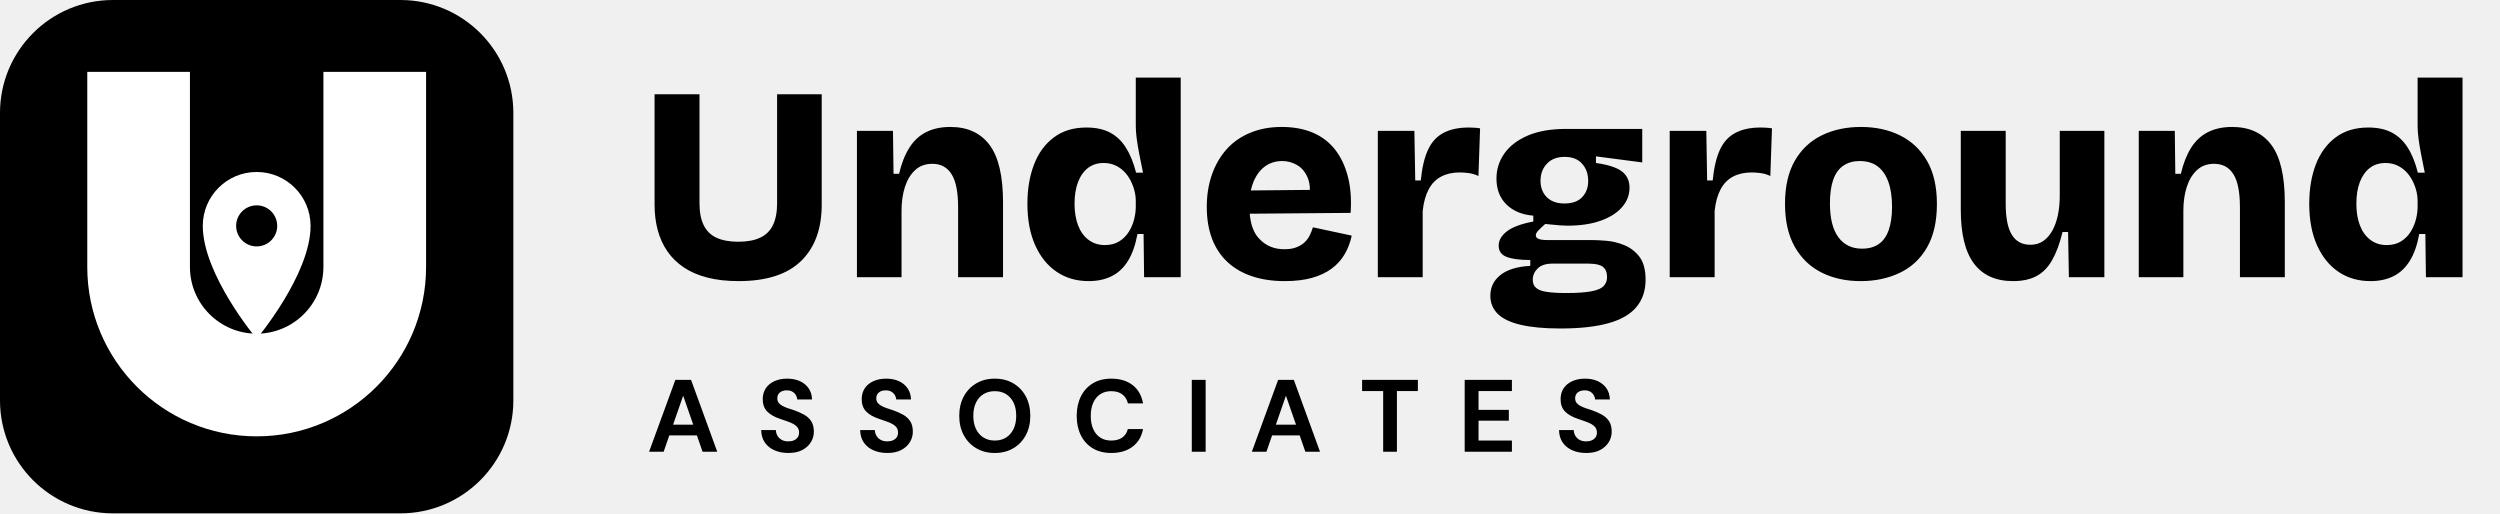
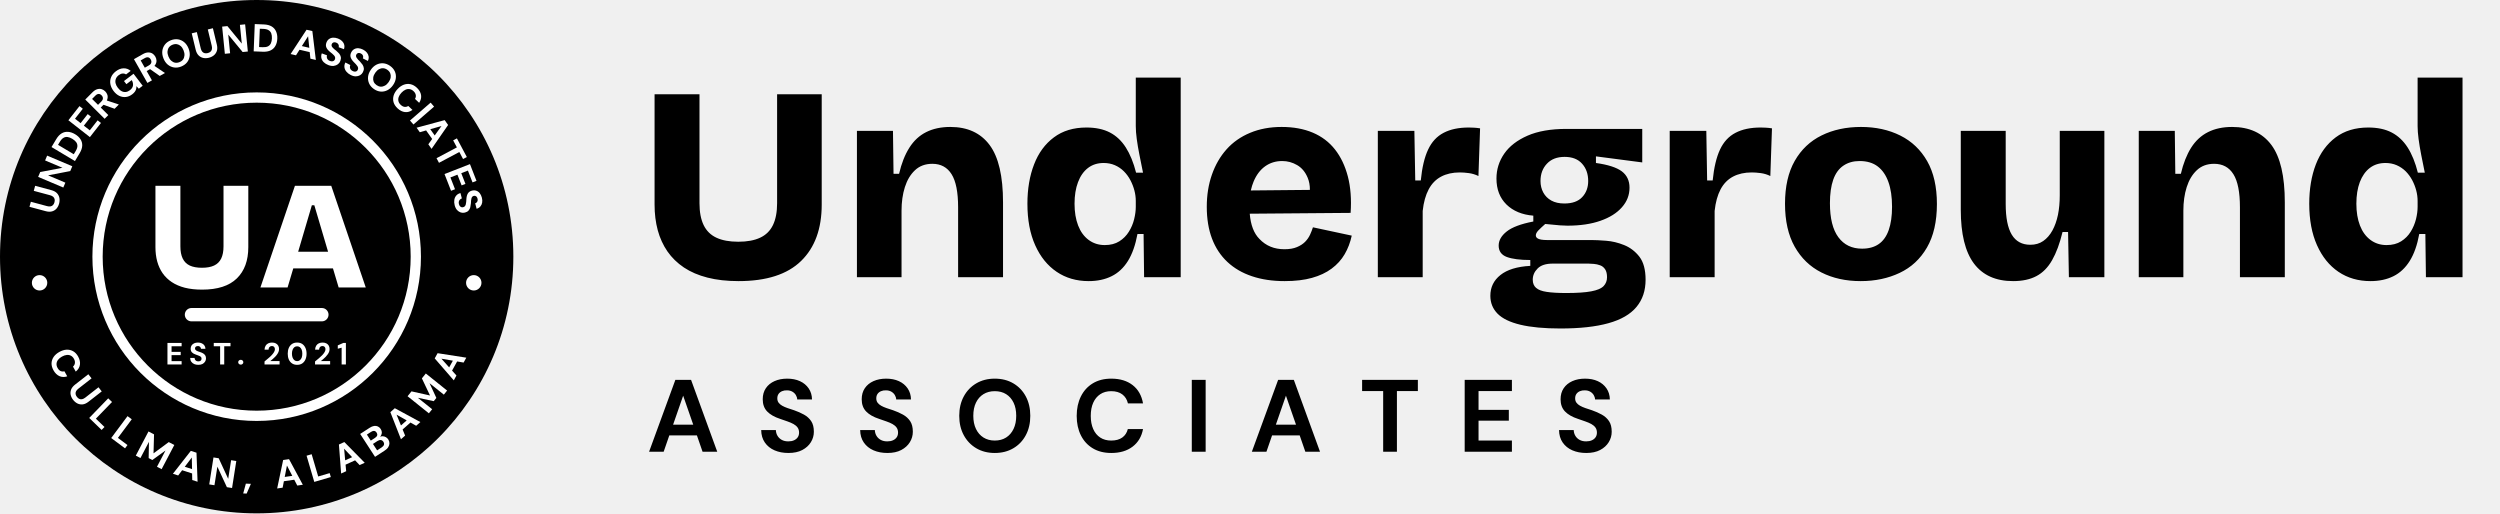
<svg xmlns="http://www.w3.org/2000/svg" viewBox="0 0 487.0 100" width="487" height="100" role="img" aria-label="Underground Associates">
-   <rect width="100" height="100" rx="22" fill="#000000" />
-   <path d="M17 14 H37 V52 A13 13 0 0 0 63 52 V14 H83 V52 A33 33 0 0 1 17 52 Z" fill="#ffffff" />
-   <path d="M50 66 C50 66 39.5 53.5 39.5 44 A10.5 10.5 0 1 1 60.5 44 C60.5 53.5 50 66 50 66 Z" fill="#ffffff" />
-   <circle cx="50" cy="44" r="4" fill="#000000" />
+   <g>
+     <circle cx="50" cy="50" r="50" fill="#000000" />
+     <circle cx="50" cy="50" r="31" fill="none" stroke="#ffffff" stroke-width="2" />
+     <g fill="#ffffff">
+       <path transform="translate(50 50) rotate(-74.94) translate(0 -39.94)" d="M-0.02 0.09L-0.02 0.09Q-0.60 0.09-1.08-0.14Q-1.56-0.38-1.84-0.85Q-2.12-1.32-2.12-2.05L-2.12-2.05L-2.12-5.32L-1.10-5.32L-1.10-2.04Q-1.10-1.65-0.97-1.38Q-0.84-1.11-0.59-0.98Q-0.35-0.85-0.00-0.85L-0.00-0.85Q0.35-0.85 0.59-0.98Q0.84-1.11 0.97-1.38Q1.10-1.65 1.10-2.04L1.10-2.04L1.10-5.32L2.12-5.32L2.12-2.05Q2.12-1.32 1.84-0.85Q1.55-0.38 1.06-0.14Q0.57 0.09-0.02 0.09Z" />
+       <path transform="translate(50 50) rotate(-67.10) translate(0 -39.94)" d="M-1.22 0L-2.25 0L-2.25-5.32L-1.22-5.32L1.23-1.65L1.23-5.32L2.25-5.32L2.25 0L1.23 0L-1.22-3.66L-1.22 0Z" />
+       <path transform="translate(50 50) rotate(-59.15) translate(0 -39.94)" d="M-0.38 0L-2.16 0L-2.16-5.32L-0.38-5.32Q0.54-5.32 1.15-4.99Q1.75-4.66 2.04-4.06Q2.34-3.47 2.34-2.66L2.34-2.66Q2.34-1.85 2.04-1.26Q1.75-0.66 1.15-0.33Q0.55 0-0.38 0L-0.38 0ZM-1.14-4.45L-1.14-0.88L-0.44-0.88Q0.22-0.88 0.59-1.09Q0.97-1.31 1.13-1.71Q1.29-2.11 1.29-2.66L1.29-2.66Q1.29-3.22 1.13-3.62Q0.97-4.02 0.59-4.23Q0.22-4.45-0.44-4.45L-0.44-4.45L-1.14-4.45Z" />
+       <path transform="translate(50 50) rotate(-51.94) translate(0 -39.94)" d="M1.81 0L-1.69 0L-1.69-5.32L1.81-5.32L1.81-4.49L-0.66-4.49L-0.66-3.10L1.58-3.10L1.58-2.30L-0.66-2.30L-0.66-0.83L1.81-0.83L1.81 0Z" />
+       <path transform="translate(50 50) rotate(-45.12) translate(0 -39.94)" d="M-0.85 0L-1.87 0L-1.87-5.32L0.11-5.32Q0.76-5.32 1.17-5.10Q1.59-4.88 1.80-4.51Q2.00-4.14 2.00-3.69L2.00-3.69Q2.00-3.27 1.81-2.90Q1.61-2.53 1.19-2.31L1.19-2.31Q1.08-2.25 0.96-2.21L0.96-2.21L2.06 0L0.89 0L-0.09-2.08L-0.85-2.08L-0.85 0ZM-0.85-4.46L-0.85-2.83L0.05-2.83Q0.51-2.83 0.73-3.06Q0.95-3.28 0.95-3.66Q0.95-4.03 0.74-4.24Q0.52-4.46 0.05-4.46L0.05-4.46L-0.85-4.46Z" />
+       <path transform="translate(50 50) rotate(-37.31) translate(0 -39.94)" d="M-0.10 0.09L-0.10 0.09Q-0.86 0.09-1.42-0.25Q-1.98-0.59-2.30-1.20Q-2.61-1.81-2.61-2.62L-2.61-2.62Q-2.61-3.44-2.29-4.07Q-1.97-4.70-1.37-5.05Q-0.77-5.41 0.07-5.41L0.07-5.41Q1.00-5.41 1.62-4.96Q2.24-4.51 2.42-3.72L2.42-3.72L1.28-3.72Q1.16-4.07 0.85-4.27Q0.55-4.47 0.06-4.47L0.06-4.47Q-0.46-4.47-0.82-4.24Q-1.19-4.01-1.38-3.60Q-1.57-3.19-1.57-2.62L-1.57-2.62Q-1.57-2.04-1.38-1.64Q-1.19-1.24-0.83-1.03Q-0.48-0.82 0-0.82L0-0.82Q0.70-0.82 1.06-1.20Q1.42-1.57 1.49-2.17L1.49-2.17L0.18-2.17L0.18-2.94L2.52-2.94L2.52 0L1.57 0L1.50-0.68Q1.33-0.43 1.11-0.25Q0.88-0.08 0.59 0.00Q0.29 0.09-0.10 0.09Z" />
+       <path transform="translate(50 50) rotate(-29.49) translate(0 -39.94)" d="M-0.85 0L-1.87 0L-1.87-5.32L0.11-5.32Q0.76-5.32 1.17-5.10Q1.59-4.88 1.80-4.51Q2.00-4.14 2.00-3.69L2.00-3.69Q2.00-3.27 1.81-2.90Q1.61-2.53 1.19-2.31L1.19-2.31Q1.08-2.25 0.96-2.21L0.96-2.21L2.06 0L0.89 0L-0.09-2.08L-0.85-2.08L-0.85 0ZM-0.85-4.46L-0.85-2.83L0.05-2.83Q0.51-2.83 0.73-3.06Q0.95-3.28 0.95-3.66Q0.95-4.03 0.74-4.24Q0.52-4.46 0.05-4.46L0.05-4.46L-0.85-4.46Z" />
+       <path transform="translate(50 50) rotate(-21.65) translate(0 -39.94)" d="M0 0.09L0 0.09Q-0.78 0.09-1.37-0.26Q-1.96-0.61-2.30-1.23Q-2.63-1.85-2.63-2.66L-2.63-2.66Q-2.63-3.47-2.30-4.09Q-1.96-4.71-1.37-5.06Q-0.78-5.41 0-5.41L0-5.41Q0.78-5.41 1.38-5.06Q1.97-4.71 2.30-4.09Q2.63-3.47 2.63-2.66L2.63-2.66Q2.63-1.85 2.30-1.23Q1.97-0.61 1.38-0.26Q0.78 0.09 0 0.09ZM0-0.83L0-0.83Q0.49-0.83 0.84-1.05Q1.19-1.28 1.39-1.69Q1.59-2.10 1.59-2.66L1.59-2.66Q1.59-3.23 1.39-3.64Q1.19-4.04 0.84-4.26Q0.49-4.48 0-4.48L0-4.48Q-0.48-4.48-0.84-4.26Q-1.19-4.04-1.39-3.64Q-1.59-3.23-1.59-2.66L-1.59-2.66Q-1.59-2.10-1.39-1.69Q-1.19-1.28-0.84-1.05Q-0.48-0.83 0-0.83Z" />
+       <path transform="translate(50 50) rotate(-13.53) translate(0 -39.94)" d="M-0.02 0.09L-0.02 0.09Q-0.60 0.09-1.08-0.14Q-1.56-0.38-1.84-0.85Q-2.12-1.32-2.12-2.05L-2.12-2.05L-2.12-5.32L-1.10-5.32L-1.10-2.04Q-1.10-1.65-0.97-1.38Q-0.84-1.11-0.59-0.98Q-0.35-0.85-0.00-0.85L-0.00-0.85Q0.35-0.85 0.59-0.98Q0.84-1.11 0.97-1.38Q1.10-1.65 1.10-2.04L1.10-2.04L1.10-5.32L2.12-5.32L2.12-2.05Q2.12-1.32 1.84-0.85Q1.55-0.38 1.06-0.14Q0.57 0.09-0.02 0.09Z" />
+       <path transform="translate(50 50) rotate(-5.69) translate(0 -39.94)" d="M-1.22 0L-2.25 0L-2.25-5.32L-1.22-5.32L1.23-1.65L1.23-5.32L2.25-5.32L2.25 0L1.23 0L-1.22-3.66L-1.22 0Z" />
+       <path transform="translate(50 50) rotate(2.26) translate(0 -39.94)" d="M-0.38 0L-2.16 0L-2.16-5.32L-0.38-5.32Q0.54-5.32 1.15-4.99Q1.75-4.66 2.04-4.06Q2.34-3.47 2.34-2.66L2.34-2.66Q2.34-1.85 2.04-1.26Q1.75-0.66 1.15-0.33Q0.55 0-0.38 0L-0.38 0ZM-1.14-4.45L-1.14-0.88L-0.44-0.88Q0.22-0.88 0.59-1.09Q0.97-1.31 1.13-1.71Q1.29-2.11 1.29-2.66L1.29-2.66Q1.29-3.22 1.13-3.62Q0.97-4.02 0.59-4.23Q0.22-4.45-0.44-4.45L-0.44-4.45L-1.14-4.45Z" />
+       <path transform="translate(50 50) rotate(13.13) translate(0 -39.94)" d="M-1.45 0L-2.53 0L-0.58-5.32L0.58-5.32L2.52 0L1.43 0L1.01-1.21L-1.03-1.21L-1.45 0ZM-0.75-2.01L0.74-2.01L-0.00-4.15L-0.75-2.01Z" />
+       <path transform="translate(50 50) rotate(20.45) translate(0 -39.94)" d="M0.06 0.09L0.06 0.09Q-0.52 0.09-0.97-0.11Q-1.42-0.30-1.68-0.68Q-1.95-1.06-1.95-1.60L-1.95-1.60L-0.87-1.60Q-0.86-1.37-0.74-1.18Q-0.63-0.99-0.43-0.88Q-0.23-0.77 0.05-0.77L0.05-0.77Q0.30-0.77 0.48-0.85Q0.65-0.93 0.75-1.07Q0.85-1.22 0.85-1.41L0.85-1.41Q0.85-1.64 0.74-1.79Q0.63-1.95 0.44-2.05Q0.24-2.16-0.01-2.25Q-0.27-2.33-0.55-2.43L-0.55-2.43Q-1.18-2.64-1.51-2.98Q-1.84-3.32-1.84-3.88L-1.84-3.88Q-1.84-4.36-1.61-4.70Q-1.38-5.05-0.97-5.23Q-0.55-5.41-0.03-5.41L-0.03-5.41Q0.51-5.41 0.92-5.22Q1.32-5.04 1.56-4.69Q1.80-4.34 1.81-3.87L1.81-3.87L0.71-3.87Q0.71-4.04 0.61-4.20Q0.52-4.35 0.35-4.45Q0.18-4.54-0.05-4.54L-0.05-4.54Q-0.24-4.55-0.41-4.48Q-0.57-4.42-0.66-4.28Q-0.76-4.15-0.76-3.95L-0.76-3.95Q-0.76-3.76-0.66-3.63Q-0.57-3.50-0.40-3.41Q-0.24-3.31-0.01-3.23Q0.22-3.15 0.49-3.07L0.49-3.07Q0.88-2.93 1.22-2.75Q1.55-2.56 1.75-2.26Q1.95-1.97 1.95-1.48L1.95-1.48Q1.95-1.06 1.73-0.71Q1.50-0.35 1.09-0.13Q0.68 0.09 0.06 0.09Z" />
+       <path transform="translate(50 50) rotate(27.24) translate(0 -39.94)" d="M0.06 0.09L0.06 0.09Q-0.52 0.09-0.97-0.11Q-1.42-0.30-1.68-0.68Q-1.95-1.06-1.95-1.60L-1.95-1.60L-0.87-1.60Q-0.86-1.37-0.74-1.18Q-0.63-0.99-0.43-0.88Q-0.23-0.77 0.05-0.77L0.05-0.77Q0.30-0.77 0.48-0.85Q0.65-0.93 0.75-1.07Q0.85-1.22 0.85-1.41L0.85-1.41Q0.85-1.64 0.74-1.79Q0.63-1.95 0.44-2.05Q0.24-2.16-0.01-2.25Q-0.27-2.33-0.55-2.43L-0.55-2.43Q-1.18-2.64-1.51-2.98Q-1.84-3.32-1.84-3.88L-1.84-3.88Q-1.84-4.36-1.61-4.70Q-1.38-5.05-0.97-5.23Q-0.55-5.41-0.03-5.41L-0.03-5.41Q0.51-5.41 0.92-5.22Q1.32-5.04 1.56-4.69Q1.80-4.34 1.81-3.87L1.81-3.87L0.71-3.87Q0.71-4.04 0.61-4.20Q0.52-4.35 0.35-4.45Q0.18-4.54-0.05-4.54L-0.05-4.54Q-0.24-4.55-0.41-4.48Q-0.57-4.42-0.66-4.28Q-0.76-4.15-0.76-3.95L-0.76-3.95Q-0.76-3.76-0.66-3.63Q-0.57-3.50-0.40-3.41Q-0.24-3.31-0.01-3.23Q0.22-3.15 0.49-3.07L0.49-3.07Q0.88-2.93 1.22-2.75Q1.55-2.56 1.75-2.26Q1.95-1.97 1.95-1.48L1.95-1.48Q1.95-1.06 1.73-0.71Q1.50-0.35 1.09-0.13Q0.68 0.09 0.06 0.09Z" />
+       <path transform="translate(50 50) rotate(34.95) translate(0 -39.94)" d="M0 0.09L0 0.09Q-0.78 0.09-1.37-0.26Q-1.96-0.61-2.30-1.23Q-2.63-1.85-2.63-2.66L-2.63-2.66Q-2.63-3.47-2.30-4.09Q-1.96-4.71-1.37-5.06Q-0.78-5.41 0-5.41L0-5.41Q0.78-5.41 1.38-5.06Q1.97-4.71 2.30-4.09Q2.63-3.47 2.63-2.66L2.63-2.66Q2.63-1.85 2.30-1.23Q1.97-0.61 1.38-0.26Q0.78 0.09 0 0.09ZM0-0.83L0-0.83Q0.49-0.83 0.84-1.05Q1.19-1.28 1.39-1.69Q1.59-2.10 1.59-2.66L1.59-2.66Q1.59-3.23 1.39-3.64Q1.19-4.04 0.84-4.26Q0.49-4.48 0-4.48L0-4.48Q-0.48-4.48-0.84-4.26Q-1.19-4.04-1.39-3.64Q-1.59-3.23-1.59-2.66L-1.59-2.66Q-1.59-2.10-1.39-1.69Q-1.19-1.28-0.84-1.05Q-0.48-0.83 0-0.83Z" />
+       <path transform="translate(50 50) rotate(43.34) translate(0 -39.94)" d="M0.11 0.09L0.11 0.09Q-0.69 0.09-1.27-0.25Q-1.84-0.60-2.15-1.22Q-2.45-1.84-2.45-2.65L-2.45-2.65Q-2.45-3.47-2.15-4.09Q-1.84-4.71-1.27-5.06Q-0.69-5.41 0.11-5.41L0.11-5.41Q1.07-5.41 1.69-4.93Q2.30-4.45 2.45-3.58L2.45-3.58L1.34-3.58Q1.24-4.01 0.92-4.24Q0.61-4.48 0.10-4.48L0.10-4.48Q-0.37-4.48-0.71-4.26Q-1.05-4.04-1.23-3.63Q-1.41-3.22-1.41-2.65L-1.41-2.65Q-1.41-2.09-1.23-1.68Q-1.05-1.27-0.71-1.05Q-0.37-0.83 0.10-0.83L0.10-0.83Q0.61-0.83 0.92-1.05Q1.23-1.28 1.33-1.68L1.33-1.68L2.45-1.68Q2.30-0.85 1.69-0.38Q1.07 0.09 0.11 0.09Z" />
+       <path transform="translate(50 50) rotate(49.12) translate(0 -39.94)" d="M0.52 0L-0.51 0L-0.51-5.32L0.52-5.32L0.52 0Z" />
+       <path transform="translate(50 50) rotate(54.74) translate(0 -39.94)" d="M-1.45 0L-2.53 0L-0.58-5.32L0.58-5.32L2.52 0L1.43 0L1.01-1.21L-1.03-1.21L-1.45 0ZM-0.75-2.01L0.74-2.01L-0.00-4.15L-0.75-2.01Z" />
+       <path transform="translate(50 50) rotate(62.03) translate(0 -39.94)" d="M0.51 0L-0.51 0L-0.51-4.49L-2.06-4.49L-2.06-5.32L2.06-5.32L2.06-4.49L0.51-4.49L0.51 0Z" />
+       <path transform="translate(50 50) rotate(68.68) translate(0 -39.94)" d="M1.81 0L-1.69 0L-1.69-5.32L1.81-5.32L1.81-4.49L-0.66-4.49L-0.66-3.10L1.58-3.10L1.58-2.30L-0.66-2.30L-0.66-0.83L1.81-0.83L1.81 0Z" />
+       <path transform="translate(50 50) rotate(75.35) translate(0 -39.94)" d="M0.06 0.09L0.06 0.09Q-0.52 0.09-0.97-0.11Q-1.42-0.30-1.68-0.68Q-1.95-1.06-1.95-1.60L-1.95-1.60L-0.87-1.60Q-0.86-1.37-0.74-1.18Q-0.63-0.99-0.43-0.88Q-0.23-0.77 0.05-0.77L0.05-0.77Q0.30-0.77 0.48-0.85Q0.65-0.93 0.75-1.07Q0.85-1.22 0.85-1.41L0.85-1.41Q0.85-1.64 0.74-1.79Q0.63-1.95 0.44-2.05Q0.24-2.16-0.01-2.25Q-0.27-2.33-0.55-2.43L-0.55-2.43Q-1.18-2.64-1.51-2.98Q-1.84-3.32-1.84-3.88L-1.84-3.88Q-1.84-4.36-1.61-4.70Q-1.38-5.05-0.97-5.23Q-0.55-5.41-0.03-5.41L-0.03-5.41Q0.51-5.41 0.92-5.22Q1.32-5.04 1.56-4.69Q1.80-4.34 1.81-3.87L1.81-3.87L0.71-3.87Q0.71-4.04 0.61-4.20Q0.52-4.35 0.35-4.45Q0.18-4.54-0.05-4.54L-0.05-4.54Q-0.24-4.55-0.41-4.48Q-0.57-4.42-0.66-4.28Q-0.76-4.15-0.76-3.95L-0.76-3.95Q-0.76-3.76-0.66-3.63Q-0.57-3.50-0.40-3.41Q-0.24-3.31-0.01-3.23Q0.22-3.15 0.49-3.07L0.49-3.07Q0.88-2.93 1.22-2.75Q1.55-2.56 1.75-2.26Q1.95-1.97 1.95-1.48L1.95-1.48Q1.95-1.06 1.73-0.71Q1.50-0.35 1.09-0.13Q0.68 0.09 0.06 0.09Z" />
+       <path transform="translate(50 50) rotate(60.94) translate(0 45.26)" d="M0.11 0.09L0.11 0.09Q-0.69 0.09-1.27-0.25Q-1.84-0.60-2.15-1.22Q-2.45-1.84-2.45-2.65L-2.45-2.65Q-2.45-3.47-2.15-4.09Q-1.84-4.71-1.27-5.06Q-0.69-5.41 0.11-5.41L0.11-5.41Q1.07-5.41 1.69-4.93Q2.30-4.45 2.45-3.58L2.45-3.58L1.34-3.58Q1.24-4.01 0.92-4.24Q0.61-4.48 0.10-4.48L0.10-4.48Q-0.37-4.48-0.71-4.26Q-1.05-4.04-1.23-3.63Q-1.41-3.22-1.41-2.65L-1.41-2.65Q-1.41-2.09-1.23-1.68Q-1.05-1.27-0.71-1.05Q-0.37-0.83 0.10-0.83L0.10-0.83Q0.61-0.83 0.92-1.05Q1.23-1.28 1.33-1.68L1.33-1.68L2.45-1.68Q2.30-0.85 1.69-0.38Q1.07 0.09 0.11 0.09Z" />
+       <path transform="translate(50 50) rotate(52.03) translate(0 45.26)" d="M-0.02 0.09L-0.02 0.09Q-0.60 0.09-1.08-0.14Q-1.56-0.38-1.84-0.85Q-2.12-1.32-2.12-2.05L-2.12-2.05L-2.12-5.32L-1.10-5.32L-1.10-2.04Q-1.10-1.65-0.97-1.38Q-0.84-1.11-0.59-0.98Q-0.35-0.85-0.00-0.85L-0.00-0.85Q0.35-0.85 0.59-0.98Q0.84-1.11 0.97-1.38Q1.10-1.65 1.10-2.04L1.10-2.04L1.10-5.32L2.12-5.32L2.12-2.05Q2.12-1.32 1.84-0.85Q1.55-0.38 1.06-0.14Q0.57 0.09-0.02 0.09Z" />
+       <path transform="translate(50 50) rotate(44.05) translate(0 45.26)" d="M1.76 0L-1.60 0L-1.60-5.32L-0.57-5.32L-0.57-0.80L1.76-0.80L1.76 0Z" />
+       <path transform="translate(50 50) rotate(36.71) translate(0 45.26)" d="M1.76 0L-1.60 0L-1.60-5.32L-0.57-5.32L-0.57-0.80L1.76-0.80L1.76 0Z" />
+       <path transform="translate(50 50) rotate(27.69) translate(0 45.26)" d="M-1.82 0L-2.84 0L-2.84-5.32L-1.62-5.32L0.01-2.00L1.62-5.32L2.84-5.32L2.84 0L1.82 0L1.82-3.57L0.41-0.74L-0.40-0.74L-1.82-3.57L-1.82 0Z" />
+       <path transform="translate(50 50) rotate(17.90) translate(0 45.26)" d="M-1.45 0L-2.53 0L-0.58-5.32L0.58-5.32L2.52 0L1.43 0L1.01-1.21L-1.03-1.21L-1.45 0ZM-0.75-2.01L0.74-2.01L-0.00-4.15L-0.75-2.01Z" />
+       <path transform="translate(50 50) rotate(8.92) translate(0 45.26)" d="M-1.22 0L-2.25 0L-2.25-5.32L-1.22-5.32L1.23-1.65L1.23-5.32L2.25-5.32L2.25 0L1.23 0L-1.22-3.66L-1.22 0Z" />
+       <path transform="translate(50 50) rotate(2.30) translate(0 45.26)" d="M-0.10 0.93L-0.77 0.93L-0.33-1.00L0.65-1.00L-0.10 0.93Z" />
+       <path transform="translate(50 50) rotate(-8.25) translate(0 45.26)" d="M-1.45 0L-2.53 0L-0.58-5.32L0.58-5.32L2.52 0L1.43 0L1.01-1.21L-1.03-1.21L-1.45 0ZM-0.75-2.01L0.74-2.01L-0.00-4.15L-0.75-2.01Z" />
+       <path transform="translate(50 50) rotate(-16.37) translate(0 45.26)" d="M1.76 0L-1.60 0L-1.60-5.32L-0.57-5.32L-0.57-0.80L1.76-0.80L1.76 0Z" />
+       <path transform="translate(50 50) rotate(-24.48) translate(0 45.26)" d="M-1.45 0L-2.53 0L-0.58-5.32L0.58-5.32L2.52 0L1.43 0L1.01-1.21L-1.03-1.21L-1.45 0ZM-0.75-2.01L0.74-2.01L-0.00-4.15L-0.75-2.01Z" />
+       <path transform="translate(50 50) rotate(-33.00) translate(0 45.26)" d="M0.36 0L-1.90 0L-1.90-5.32L0.28-5.32Q0.84-5.32 1.22-5.15Q1.60-4.97 1.79-4.66Q1.98-4.35 1.98-3.95Q1.98-3.55 1.81-3.28Q1.63-3.00 1.35-2.86L1.35-2.86Q1.22-2.78 1.06-2.74L1.06-2.74Q1.30-2.70 1.50-2.58L1.50-2.58Q1.78-2.39 1.94-2.10Q2.11-1.80 2.11-1.45L2.11-1.45Q2.11-1.03 1.90-0.70Q1.69-0.37 1.31-0.19Q0.92 0 0.36 0L0.36 0ZM-0.87-2.33L-0.87-0.84L0.19-0.84Q0.61-0.84 0.84-1.03Q1.06-1.22 1.06-1.57Q1.06-1.93 0.83-2.13Q0.59-2.33 0.17-2.33L0.17-2.33L-0.87-2.33ZM-0.87-4.50L-0.87-3.10L0.11-3.10Q0.52-3.10 0.73-3.28Q0.93-3.47 0.93-3.80L0.93-3.80Q0.93-4.13 0.73-4.31Q0.52-4.50 0.11-4.50L0.11-4.50L-0.87-4.50Z" />
+       <path transform="translate(50 50) rotate(-41.52) translate(0 45.26)" d="M-1.45 0L-2.53 0L-0.58-5.32L0.58-5.32L2.52 0L1.43 0L1.01-1.21L-1.03-1.21L-1.45 0ZM-0.75-2.01L0.74-2.01L-0.00-4.15L-0.75-2.01Z" />
+       <path transform="translate(50 50) rotate(-51.30) translate(0 45.26)" d="M-1.82 0L-2.84 0L-2.84-5.32L-1.62-5.32L0.01-2.00L1.62-5.32L2.84-5.32L2.84 0L1.82 0L1.82-3.57L0.41-0.74L-0.40-0.74L-1.82-3.57L-1.82 0Z" />
+       <path transform="translate(50 50) rotate(-61.09) translate(0 45.26)" d="M-1.45 0L-2.53 0L-0.58-5.32L0.58-5.32L2.52 0L1.43 0L1.01-1.21L-1.03-1.21L-1.45 0ZM-0.75-2.01L0.74-2.01L-0.00-4.15L-0.75-2.01Z" />
+     </g>
+     <circle cx="92.29" cy="55.09" r="1.5" fill="#ffffff" />
+     <circle cx="7.71" cy="55.09" r="1.5" fill="#ffffff" />
+     <path d="M39.37 56.42L39.37 56.42Q37.48 56.42 36.01 56.05Q34.54 55.67 33.46 54.95Q32.38 54.23 31.67 53.21Q30.97 52.19 30.62 50.91Q30.28 49.64 30.28 48.14L30.28 48.14L30.28 36.20L35.14 36.20L35.14 47.99Q35.14 49.43 35.59 50.36Q36.04 51.29 36.97 51.73Q37.90 52.16 39.34 52.16L39.34 52.16Q40.78 52.16 41.70 51.73Q42.64 51.29 43.09 50.36Q43.54 49.43 43.54 47.99L43.54 47.99L43.54 36.20L48.37 36.20L48.37 48.14Q48.37 52.07 46.13 54.24Q43.90 56.42 39.37 56.42ZM56.02 56L50.73 56L57.45 36.20L64.53 36.20L71.25 56L65.97 56L64.86 52.28L57.13 52.28L56.02 56ZM58.08 49.04L63.91 49.04L61.23 39.98L60.75 39.98L58.08 49.04Z" fill="#ffffff" />
+     <rect x="36" y="60" width="28" height="2.6" rx="1.3" fill="#ffffff" />
+     <path d="M35.38 71L32.62 71L32.62 66.80L35.38 66.80L35.38 67.45L33.42 67.45L33.42 68.55L35.20 68.55L35.20 69.18L33.42 69.18L33.42 70.35L35.38 70.35L35.38 71ZM38.64 71.07L38.64 71.07Q38.18 71.07 37.83 70.92Q37.47 70.76 37.26 70.46Q37.05 70.16 37.05 69.73L37.05 69.73L37.91 69.73Q37.91 69.92 38.00 70.07Q38.09 70.22 38.25 70.31Q38.41 70.39 38.63 70.39L38.63 70.39Q38.82 70.39 38.97 70.33Q39.11 70.27 39.18 70.15Q39.26 70.04 39.26 69.88L39.26 69.88Q39.26 69.70 39.18 69.58Q39.09 69.46 38.94 69.38Q38.78 69.30 38.58 69.23Q38.38 69.16 38.16 69.08L38.16 69.08Q37.66 68.92 37.40 68.65Q37.14 68.38 37.14 67.93L37.14 67.93Q37.14 67.56 37.32 67.29Q37.50 67.02 37.83 66.87Q38.15 66.73 38.57 66.73L38.57 66.73Q38.99 66.73 39.31 66.88Q39.63 67.02 39.82 67.30Q40.01 67.57 40.02 67.95L40.02 67.95L39.15 67.95Q39.15 67.81 39.07 67.69Q39.00 67.56 38.87 67.49Q38.73 67.41 38.55 67.41L38.55 67.41Q38.40 67.41 38.27 67.46Q38.14 67.51 38.07 67.62Q37.99 67.72 37.99 67.88L37.99 67.88Q37.99 68.03 38.07 68.13Q38.14 68.23 38.27 68.31Q38.40 68.38 38.58 68.45Q38.76 68.51 38.97 68.58L38.97 68.58Q39.29 68.68 39.55 68.83Q39.81 68.98 39.97 69.21Q40.13 69.45 40.13 69.83L40.13 69.83Q40.13 70.16 39.95 70.44Q39.78 70.72 39.45 70.90Q39.13 71.07 38.64 71.07ZM43.68 71L42.88 71L42.88 67.45L41.64 67.45L41.64 66.80L44.90 66.80L44.90 67.45L43.68 67.45L43.68 71ZM46.91 71.03L46.91 71.03Q46.68 71.03 46.54 70.89Q46.40 70.76 46.40 70.56L46.40 70.56Q46.40 70.36 46.54 70.23Q46.68 70.09 46.91 70.09L46.91 70.09Q47.12 70.09 47.26 70.23Q47.40 70.36 47.40 70.56L47.40 70.56Q47.40 70.76 47.26 70.89Q47.12 71.03 46.91 71.03ZM54.46 71L51.53 71L51.53 70.41Q51.91 70.10 52.27 69.79Q52.64 69.49 52.92 69.19Q53.21 68.88 53.38 68.59Q53.55 68.31 53.55 68.04L53.55 68.04Q53.55 67.87 53.49 67.73Q53.43 67.59 53.30 67.50Q53.17 67.41 52.96 67.41L52.96 67.41Q52.75 67.41 52.61 67.51Q52.46 67.60 52.39 67.76Q52.32 67.92 52.32 68.12L52.32 68.12L51.53 68.12Q51.55 67.66 51.74 67.35Q51.93 67.03 52.26 66.88Q52.58 66.73 52.98 66.73L52.98 66.73Q53.43 66.73 53.73 66.89Q54.04 67.06 54.20 67.34Q54.36 67.62 54.36 67.99L54.36 67.99Q54.36 68.26 54.26 68.53Q54.16 68.79 53.98 69.04Q53.81 69.29 53.58 69.52Q53.36 69.75 53.12 69.95Q52.88 70.16 52.65 70.34L52.65 70.34L54.46 70.34L54.46 71ZM57.88 71.07L57.88 71.07Q57.31 71.07 56.90 70.80Q56.48 70.52 56.26 70.03Q56.05 69.54 56.05 68.90L56.05 68.90Q56.05 68.26 56.26 67.77Q56.48 67.28 56.89 67.00Q57.30 66.73 57.88 66.73L57.88 66.73Q58.46 66.73 58.87 67.00Q59.28 67.28 59.50 67.77Q59.72 68.26 59.72 68.90L59.72 68.90Q59.72 69.54 59.50 70.03Q59.28 70.52 58.87 70.80Q58.46 71.07 57.88 71.07ZM57.88 70.35L57.88 70.35Q58.18 70.35 58.41 70.17Q58.64 69.99 58.77 69.67Q58.89 69.34 58.89 68.90L58.89 68.90Q58.89 68.45 58.77 68.13Q58.64 67.81 58.41 67.63Q58.18 67.46 57.88 67.46L57.88 67.46Q57.58 67.46 57.35 67.63Q57.13 67.81 57.00 68.13Q56.87 68.45 56.87 68.90L56.87 68.90Q56.87 69.34 57.00 69.67Q57.13 69.99 57.35 70.17Q57.58 70.35 57.88 70.35ZM64.31 71L61.37 71L61.37 70.41Q61.76 70.10 62.12 69.79Q62.48 69.49 62.77 69.19Q63.06 68.88 63.23 68.59Q63.40 68.31 63.40 68.04L63.40 68.04Q63.40 67.87 63.34 67.73Q63.27 67.59 63.15 67.50Q63.02 67.41 62.81 67.41L62.81 67.41Q62.60 67.41 62.45 67.51Q62.31 67.60 62.24 67.76Q62.16 67.92 62.16 68.12L62.16 68.12L61.38 68.12Q61.40 67.66 61.59 67.35Q61.78 67.03 62.11 66.88Q62.43 66.73 62.83 66.73L62.83 66.73Q63.27 66.73 63.58 66.89Q63.89 67.06 64.05 67.34Q64.20 67.62 64.20 67.99L64.20 67.99Q64.20 68.26 64.11 68.53Q64.01 68.79 63.83 69.04Q63.65 69.29 63.43 69.52Q63.21 69.75 62.97 69.95Q62.73 70.16 62.50 70.34L62.50 70.34L64.31 70.34L64.31 71ZM67.38 71L66.55 71L66.55 67.73L65.80 67.93L65.80 67.28L66.89 66.80L67.38 66.80L67.38 71Z" fill="#ffffff" />
+   </g>
  <path d="M143.87 54.76L143.87 54.76Q140.47 54.76 137.82 54.08Q135.18 53.41 133.23 52.11Q131.29 50.81 130.02 48.98Q128.75 47.14 128.13 44.85Q127.51 42.55 127.51 39.85L127.51 39.85L127.51 18.36L136.26 18.36L136.26 39.58Q136.26 42.17 137.07 43.85Q137.88 45.52 139.55 46.30Q141.23 47.09 143.82 47.09L143.82 47.09Q146.41 47.09 148.08 46.30Q149.76 45.52 150.57 43.85Q151.38 42.17 151.38 39.58L151.38 39.58L151.38 18.36L160.07 18.36L160.07 39.85Q160.07 46.93 156.05 50.84Q152.03 54.76 143.87 54.76ZM175.62 54L166.93 54L166.93 25.49L173.95 25.49L174.06 33.86L175.14 33.86Q175.84 30.83 177.14 28.78Q178.43 26.73 180.43 25.73Q182.43 24.73 185.13 24.73L185.13 24.73Q190.15 24.73 192.77 28.24Q195.39 31.75 195.39 39.42L195.39 39.42L195.39 54L186.64 54L186.64 40.39Q186.64 35.96 185.37 33.94Q184.10 31.91 181.62 31.91L181.62 31.91Q179.57 31.91 178.24 33.16Q176.92 34.40 176.27 36.45Q175.62 38.50 175.62 41.04L175.62 41.04L175.62 54ZM212.07 54.76L212.07 54.76Q208.51 54.76 205.84 52.95Q203.16 51.14 201.65 47.76Q200.14 44.39 200.14 39.69L200.14 39.69Q200.14 35.37 201.44 32.02Q202.73 28.67 205.30 26.76Q207.86 24.84 211.64 24.84L211.64 24.84Q214.34 24.84 216.21 25.81Q218.07 26.78 219.31 28.73Q220.55 30.67 221.31 33.64L221.31 33.64L222.66 33.64Q222.28 31.81 221.96 30.16Q221.63 28.51 221.44 27.08Q221.25 25.65 221.25 24.57L221.25 24.57L221.25 15.12L230.00 15.12L230.00 54L222.87 54L222.77 45.58L221.58 45.58Q220.98 48.82 219.72 50.84Q218.45 52.87 216.53 53.81Q214.61 54.76 212.07 54.76ZM215.21 47.74L215.21 47.74Q216.88 47.74 218.04 47.01Q219.20 46.28 219.90 45.14Q220.61 44.01 220.93 42.71Q221.25 41.42 221.25 40.28L221.25 40.28L221.25 39.15Q221.25 38.12 220.98 37.10Q220.71 36.07 220.20 35.10Q219.69 34.13 218.93 33.37Q218.18 32.62 217.18 32.18Q216.18 31.75 214.99 31.75L214.99 31.75Q213.21 31.75 211.94 32.72Q210.67 33.70 210.00 35.48Q209.32 37.26 209.32 39.69Q209.32 42.12 210.02 43.93Q210.72 45.74 212.07 46.74Q213.42 47.74 215.21 47.74ZM250.25 54.76L250.25 54.76Q246.69 54.76 243.88 53.81Q241.07 52.87 239.10 51.03Q237.13 49.19 236.10 46.49Q235.08 43.79 235.08 40.28L235.08 40.28Q235.08 36.88 236.08 34.02Q237.08 31.16 238.94 29.08Q240.80 27 243.53 25.87Q246.26 24.73 249.66 24.73L249.66 24.73Q253.11 24.73 255.73 25.84Q258.35 26.95 260.05 29.11Q261.75 31.27 262.56 34.37Q263.37 37.48 263.10 41.47L263.10 41.47L243.45 41.63Q243.72 44.93 245.34 46.55L245.34 46.55Q247.23 48.55 250.20 48.55L250.20 48.55Q251.66 48.55 252.63 48.14Q253.60 47.74 254.22 47.12Q254.84 46.49 255.19 45.74Q255.54 44.98 255.76 44.28L255.76 44.28L263.32 45.90Q262.89 47.90 261.94 49.52Q261.00 51.14 259.40 52.33Q257.81 53.51 255.57 54.13Q253.33 54.76 250.25 54.76ZM243.66 37.10L243.66 37.10L255.17 36.99Q255.17 35.64 254.73 34.61L254.73 34.61Q254.03 32.94 252.68 32.16Q251.33 31.37 249.77 31.37L249.77 31.37Q247.88 31.37 246.44 32.40Q245.01 33.43 244.20 35.37L244.20 35.37Q243.88 36.13 243.66 37.10ZM277.14 54L268.40 54L268.40 25.49L275.52 25.49L275.69 35.15L276.77 35.15Q277.14 31.37 278.20 29.13Q279.25 26.89 281.22 25.87Q283.19 24.84 286.11 24.84L286.11 24.84Q286.54 24.84 287.08 24.87Q287.62 24.89 288.32 25.00L288.32 25.00L288.00 34.29Q287.13 33.86 286.13 33.72Q285.14 33.59 284.38 33.59L284.38 33.59Q282.27 33.59 280.74 34.40Q279.20 35.21 278.31 36.88Q277.41 38.56 277.14 41.09L277.14 41.09L277.14 54ZM303.98 63.99L303.98 63.99Q299.23 63.99 296.18 63.26Q293.13 62.53 291.72 61.10Q290.32 59.67 290.32 57.62L290.32 57.62Q290.32 55.13 292.29 53.57Q294.26 52.00 298.10 51.79L298.10 51.79L298.10 50.65Q295.13 50.65 293.53 50.06Q291.94 49.46 291.94 47.84L291.94 47.84Q291.94 46.33 293.51 45.09Q295.07 43.85 298.69 43.15L298.69 43.15L298.69 42.01Q295.40 41.74 293.45 39.83Q291.51 37.91 291.51 34.78L291.51 34.78Q291.51 32.13 293.02 29.94Q294.53 27.76 297.56 26.43Q300.58 25.11 305.12 25.11L305.12 25.11L319.91 25.11L319.91 31.64L310.89 30.46L310.89 31.75Q314.40 32.24 315.92 33.37Q317.43 34.51 317.43 36.56L317.43 36.56Q317.43 38.72 315.94 40.39Q314.46 42.07 311.76 43.01Q309.06 43.96 305.33 43.96L305.33 43.96Q304.68 43.96 303.90 43.90Q303.12 43.85 301.01 43.63L301.01 43.63Q300.15 44.39 299.66 44.90Q299.18 45.41 299.18 45.85L299.18 45.85Q299.18 46.17 299.45 46.39Q299.72 46.60 300.23 46.68Q300.74 46.76 301.34 46.76L301.34 46.76L310.03 46.76Q311.11 46.76 312.87 46.90Q314.62 47.03 316.38 47.74Q318.13 48.44 319.35 50.00Q320.56 51.57 320.56 54.49L320.56 54.49Q320.56 57.67 318.78 59.80Q317.00 61.94 313.32 62.96Q309.65 63.99 303.98 63.99ZM305.12 57.08L305.12 57.08Q308.25 57.08 309.98 56.75Q311.70 56.43 312.38 55.73Q313.05 55.03 313.05 54L313.05 54Q313.05 53.03 312.68 52.46Q312.30 51.89 311.70 51.68Q311.11 51.46 310.49 51.41Q309.87 51.35 309.44 51.35L309.44 51.35L302.47 51.35Q300.47 51.35 299.53 52.30Q298.58 53.24 298.58 54.49L298.58 54.49Q298.58 55.51 299.23 56.08Q299.88 56.65 301.31 56.86Q302.74 57.08 305.12 57.08ZM304.74 39.64L304.74 39.64Q307.06 39.64 308.22 38.39Q309.38 37.15 309.38 35.26L309.38 35.26Q309.38 33.21 308.19 31.89Q307.01 30.56 304.79 30.56L304.79 30.56Q302.58 30.56 301.34 31.89Q300.09 33.21 300.09 35.26L300.09 35.26Q300.09 36.50 300.63 37.50Q301.17 38.50 302.20 39.07Q303.23 39.64 304.74 39.64ZM334.01 54L325.26 54L325.26 25.49L332.39 25.49L332.55 35.15L333.63 35.15Q334.01 31.37 335.06 29.13Q336.11 26.89 338.08 25.87Q340.05 24.84 342.97 24.84L342.97 24.84Q343.40 24.84 343.94 24.87Q344.48 24.89 345.18 25.00L345.18 25.00L344.86 34.29Q344.00 33.86 343.00 33.72Q342.00 33.59 341.24 33.59L341.24 33.59Q339.14 33.59 337.60 34.40Q336.06 35.21 335.17 36.88Q334.28 38.56 334.01 41.09L334.01 41.09L334.01 54ZM362.46 54.76L362.46 54.76Q358.14 54.76 354.82 53.08Q351.50 51.41 349.61 48.06Q347.72 44.71 347.72 39.69L347.72 39.69Q347.72 34.67 349.61 31.35Q351.50 28.03 354.85 26.38Q358.20 24.73 362.52 24.73L362.52 24.73Q366.84 24.73 370.19 26.41Q373.53 28.08 375.42 31.40Q377.31 34.72 377.31 39.74L377.31 39.74Q377.31 44.87 375.37 48.22Q373.43 51.57 370.05 53.16Q366.68 54.76 362.46 54.76ZM362.73 48.44L362.73 48.44Q364.68 48.44 365.97 47.55Q367.27 46.66 367.92 44.82Q368.57 42.98 368.57 40.28L368.57 40.28Q368.57 37.42 367.86 35.45Q367.16 33.48 365.79 32.43Q364.41 31.37 362.25 31.37L362.25 31.37Q360.41 31.37 359.09 32.27Q357.77 33.16 357.12 34.99Q356.47 36.83 356.47 39.58L356.47 39.58Q356.47 44.01 358.12 46.22Q359.76 48.44 362.73 48.44ZM392.16 54.76L392.16 54.76Q387.09 54.76 384.52 51.33Q381.96 47.90 381.96 40.88L381.96 40.88L381.96 25.49L390.71 25.49L390.71 39.74Q390.71 43.74 391.89 45.71Q393.08 47.68 395.51 47.68L395.51 47.68Q396.97 47.68 398.02 46.95Q399.08 46.22 399.81 44.90Q400.53 43.58 400.89 41.85Q401.24 40.12 401.24 38.07L401.24 38.07L401.24 25.49L409.93 25.49L409.93 54L403.02 54L402.86 45.20L401.78 45.20Q400.97 48.55 399.75 50.68Q398.54 52.81 396.70 53.78Q394.86 54.76 392.16 54.76ZM425.32 54L416.63 54L416.63 25.49L423.65 25.49L423.75 33.86L424.83 33.86Q425.54 30.83 426.83 28.78Q428.13 26.73 430.13 25.73Q432.12 24.73 434.82 24.73L434.82 24.73Q439.85 24.73 442.47 28.24Q445.08 31.75 445.08 39.42L445.08 39.42L445.08 54L436.34 54L436.34 40.39Q436.34 35.96 435.07 33.94Q433.80 31.91 431.31 31.91L431.31 31.91Q429.26 31.91 427.94 33.16Q426.62 34.40 425.97 36.45Q425.32 38.50 425.32 41.04L425.32 41.04L425.32 54ZM461.77 54.76L461.77 54.76Q458.21 54.76 455.53 52.95Q452.86 51.14 451.35 47.76Q449.84 44.39 449.84 39.69L449.84 39.69Q449.84 35.37 451.13 32.02Q452.43 28.67 454.99 26.76Q457.56 24.84 461.34 24.84L461.34 24.84Q464.04 24.84 465.90 25.81Q467.76 26.78 469.01 28.73Q470.25 30.67 471.00 33.64L471.00 33.64L472.35 33.64Q471.98 31.81 471.65 30.16Q471.33 28.51 471.14 27.08Q470.95 25.65 470.95 24.57L470.95 24.57L470.95 15.12L479.70 15.12L479.70 54L472.57 54L472.46 45.58L471.27 45.58Q470.68 48.82 469.41 50.84Q468.14 52.87 466.23 53.81Q464.31 54.76 461.77 54.76ZM464.90 47.74L464.90 47.74Q466.58 47.74 467.74 47.01Q468.90 46.28 469.60 45.14Q470.30 44.01 470.63 42.71Q470.95 41.42 470.95 40.28L470.95 40.28L470.95 39.15Q470.95 38.12 470.68 37.10Q470.41 36.07 469.90 35.10Q469.38 34.13 468.63 33.37Q467.87 32.62 466.87 32.18Q465.87 31.75 464.69 31.75L464.69 31.75Q462.90 31.75 461.63 32.72Q460.37 33.70 459.69 35.48Q459.02 37.26 459.02 39.69Q459.02 42.12 459.72 43.93Q460.42 45.74 461.77 46.74Q463.12 47.74 464.90 47.74Z" fill="#000000" />
  <path d="M129.28 88L126.44 88L131.56 74L134.62 74L139.72 88L136.86 88L135.76 84.82L130.38 84.82L129.28 88ZM131.12 82.72L135.04 82.72L133.08 77.08L131.12 82.72ZM153.58 88.24L153.58 88.24Q152.06 88.24 150.87 87.72Q149.68 87.20 148.99 86.20Q148.30 85.20 148.28 83.78L148.28 83.78L151.14 83.78Q151.16 84.40 151.46 84.90Q151.76 85.40 152.29 85.69Q152.82 85.98 153.56 85.98L153.56 85.98Q154.20 85.98 154.67 85.77Q155.14 85.56 155.40 85.18Q155.66 84.80 155.66 84.28L155.66 84.28Q155.66 83.68 155.37 83.28Q155.08 82.88 154.57 82.60Q154.06 82.32 153.39 82.09Q152.72 81.86 151.98 81.60L151.98 81.60Q150.32 81.06 149.45 80.16Q148.58 79.26 148.58 77.78L148.58 77.78Q148.58 76.52 149.19 75.62Q149.80 74.72 150.88 74.24Q151.96 73.76 153.34 73.76L153.34 73.76Q154.76 73.76 155.83 74.25Q156.90 74.74 157.53 75.66Q158.16 76.58 158.18 77.82L158.18 77.82L155.30 77.82Q155.28 77.36 155.03 76.95Q154.78 76.54 154.34 76.29Q153.90 76.04 153.30 76.04L153.30 76.04Q152.78 76.02 152.35 76.20Q151.92 76.38 151.67 76.73Q151.42 77.08 151.42 77.60L151.42 77.60Q151.42 78.10 151.67 78.44Q151.92 78.78 152.36 79.03Q152.80 79.28 153.40 79.49Q154 79.70 154.70 79.92L154.70 79.92Q155.74 80.28 156.62 80.77Q157.50 81.26 158.02 82.04Q158.54 82.82 158.54 84.10L158.54 84.10Q158.54 85.20 157.96 86.14Q157.38 87.08 156.29 87.66Q155.20 88.24 153.58 88.24ZM172.86 88.24L172.86 88.24Q171.34 88.24 170.15 87.72Q168.96 87.20 168.27 86.20Q167.58 85.20 167.56 83.78L167.56 83.78L170.42 83.78Q170.44 84.40 170.74 84.90Q171.04 85.40 171.57 85.69Q172.10 85.98 172.84 85.98L172.84 85.98Q173.48 85.98 173.95 85.77Q174.42 85.56 174.68 85.18Q174.94 84.80 174.94 84.28L174.94 84.28Q174.94 83.68 174.65 83.28Q174.36 82.88 173.85 82.60Q173.34 82.32 172.67 82.09Q172 81.86 171.26 81.60L171.26 81.60Q169.60 81.06 168.73 80.16Q167.86 79.26 167.86 77.78L167.86 77.78Q167.86 76.52 168.47 75.62Q169.08 74.72 170.16 74.24Q171.24 73.76 172.62 73.76L172.62 73.76Q174.04 73.76 175.11 74.25Q176.18 74.74 176.81 75.66Q177.44 76.58 177.46 77.82L177.46 77.82L174.58 77.82Q174.56 77.36 174.31 76.95Q174.06 76.54 173.62 76.29Q173.18 76.04 172.58 76.04L172.58 76.04Q172.06 76.02 171.63 76.20Q171.20 76.38 170.95 76.73Q170.70 77.08 170.70 77.60L170.70 77.60Q170.70 78.10 170.95 78.44Q171.20 78.78 171.64 79.03Q172.08 79.28 172.68 79.49Q173.28 79.70 173.98 79.92L173.98 79.92Q175.02 80.28 175.90 80.77Q176.78 81.26 177.30 82.04Q177.82 82.82 177.82 84.10L177.82 84.10Q177.82 85.20 177.24 86.14Q176.66 87.08 175.57 87.66Q174.48 88.24 172.86 88.24ZM193.78 88.24L193.78 88.24Q191.74 88.24 190.18 87.32Q188.62 86.40 187.74 84.77Q186.86 83.14 186.86 81L186.86 81Q186.86 78.86 187.74 77.23Q188.62 75.60 190.18 74.68Q191.74 73.76 193.78 73.76L193.78 73.76Q195.84 73.76 197.40 74.68Q198.96 75.60 199.83 77.23Q200.70 78.86 200.70 81L200.70 81Q200.70 83.14 199.83 84.77Q198.96 86.40 197.40 87.32Q195.84 88.24 193.78 88.24ZM193.78 85.82L193.78 85.82Q195.06 85.82 195.99 85.23Q196.92 84.64 197.44 83.56Q197.96 82.48 197.96 81L197.96 81Q197.96 79.50 197.44 78.43Q196.92 77.36 195.99 76.78Q195.06 76.20 193.78 76.20L193.78 76.20Q192.52 76.20 191.58 76.78Q190.64 77.36 190.12 78.43Q189.60 79.50 189.60 81L189.60 81Q189.60 82.48 190.12 83.56Q190.64 84.64 191.58 85.23Q192.52 85.82 193.78 85.82ZM216.48 88.24L216.48 88.24Q214.38 88.24 212.87 87.33Q211.36 86.42 210.55 84.79Q209.74 83.16 209.74 81.02L209.74 81.02Q209.74 78.88 210.55 77.24Q211.36 75.60 212.87 74.68Q214.38 73.76 216.48 73.76L216.48 73.76Q219.02 73.76 220.64 75.02Q222.26 76.28 222.66 78.58L222.66 78.58L219.72 78.58Q219.46 77.46 218.63 76.83Q217.80 76.20 216.46 76.20L216.46 76.20Q215.22 76.20 214.33 76.79Q213.44 77.38 212.96 78.45Q212.48 79.52 212.48 81.02L212.48 81.02Q212.48 82.50 212.96 83.58Q213.44 84.66 214.33 85.24Q215.22 85.82 216.46 85.82L216.46 85.82Q217.80 85.82 218.62 85.23Q219.44 84.64 219.70 83.58L219.70 83.58L222.66 83.58Q222.26 85.76 220.64 87Q219.02 88.24 216.48 88.24ZM234.86 88L232.16 88L232.16 74L234.86 74L234.86 88ZM246.70 88L243.86 88L248.98 74L252.04 74L257.14 88L254.28 88L253.18 84.82L247.80 84.82L246.70 88ZM248.54 82.72L252.46 82.72L250.50 77.08L248.54 82.72ZM272.12 88L269.44 88L269.44 76.18L265.34 76.18L265.34 74L276.20 74L276.20 76.18L272.12 76.18L272.12 88ZM294.52 88L285.32 88L285.32 74L294.52 74L294.52 76.18L288.02 76.18L288.02 79.84L293.92 79.84L293.92 81.94L288.02 81.94L288.02 85.82L294.52 85.82L294.52 88ZM309 88.24L309 88.24Q307.48 88.24 306.29 87.72Q305.10 87.20 304.41 86.20Q303.72 85.20 303.70 83.78L303.70 83.78L306.56 83.78Q306.58 84.40 306.88 84.90Q307.18 85.40 307.71 85.69Q308.24 85.98 308.98 85.98L308.98 85.98Q309.62 85.98 310.09 85.77Q310.56 85.56 310.82 85.18Q311.08 84.80 311.08 84.28L311.08 84.28Q311.08 83.68 310.79 83.28Q310.50 82.88 309.99 82.60Q309.48 82.32 308.81 82.09Q308.14 81.86 307.40 81.60L307.40 81.60Q305.74 81.06 304.87 80.16Q304 79.26 304 77.78L304 77.78Q304 76.52 304.61 75.62Q305.22 74.72 306.30 74.24Q307.38 73.76 308.76 73.76L308.76 73.76Q310.18 73.76 311.25 74.25Q312.32 74.74 312.95 75.66Q313.58 76.58 313.60 77.82L313.60 77.82L310.72 77.82Q310.70 77.36 310.45 76.95Q310.20 76.54 309.76 76.29Q309.32 76.04 308.72 76.04L308.72 76.04Q308.20 76.02 307.77 76.20Q307.34 76.38 307.09 76.73Q306.84 77.08 306.84 77.60L306.84 77.60Q306.84 78.10 307.09 78.44Q307.34 78.78 307.78 79.03Q308.22 79.28 308.82 79.49Q309.42 79.70 310.12 79.92L310.12 79.92Q311.16 80.28 312.04 80.77Q312.92 81.26 313.44 82.04Q313.96 82.82 313.96 84.10L313.96 84.10Q313.96 85.20 313.38 86.14Q312.80 87.08 311.71 87.66Q310.62 88.24 309 88.24Z" fill="#000000" />
</svg>
